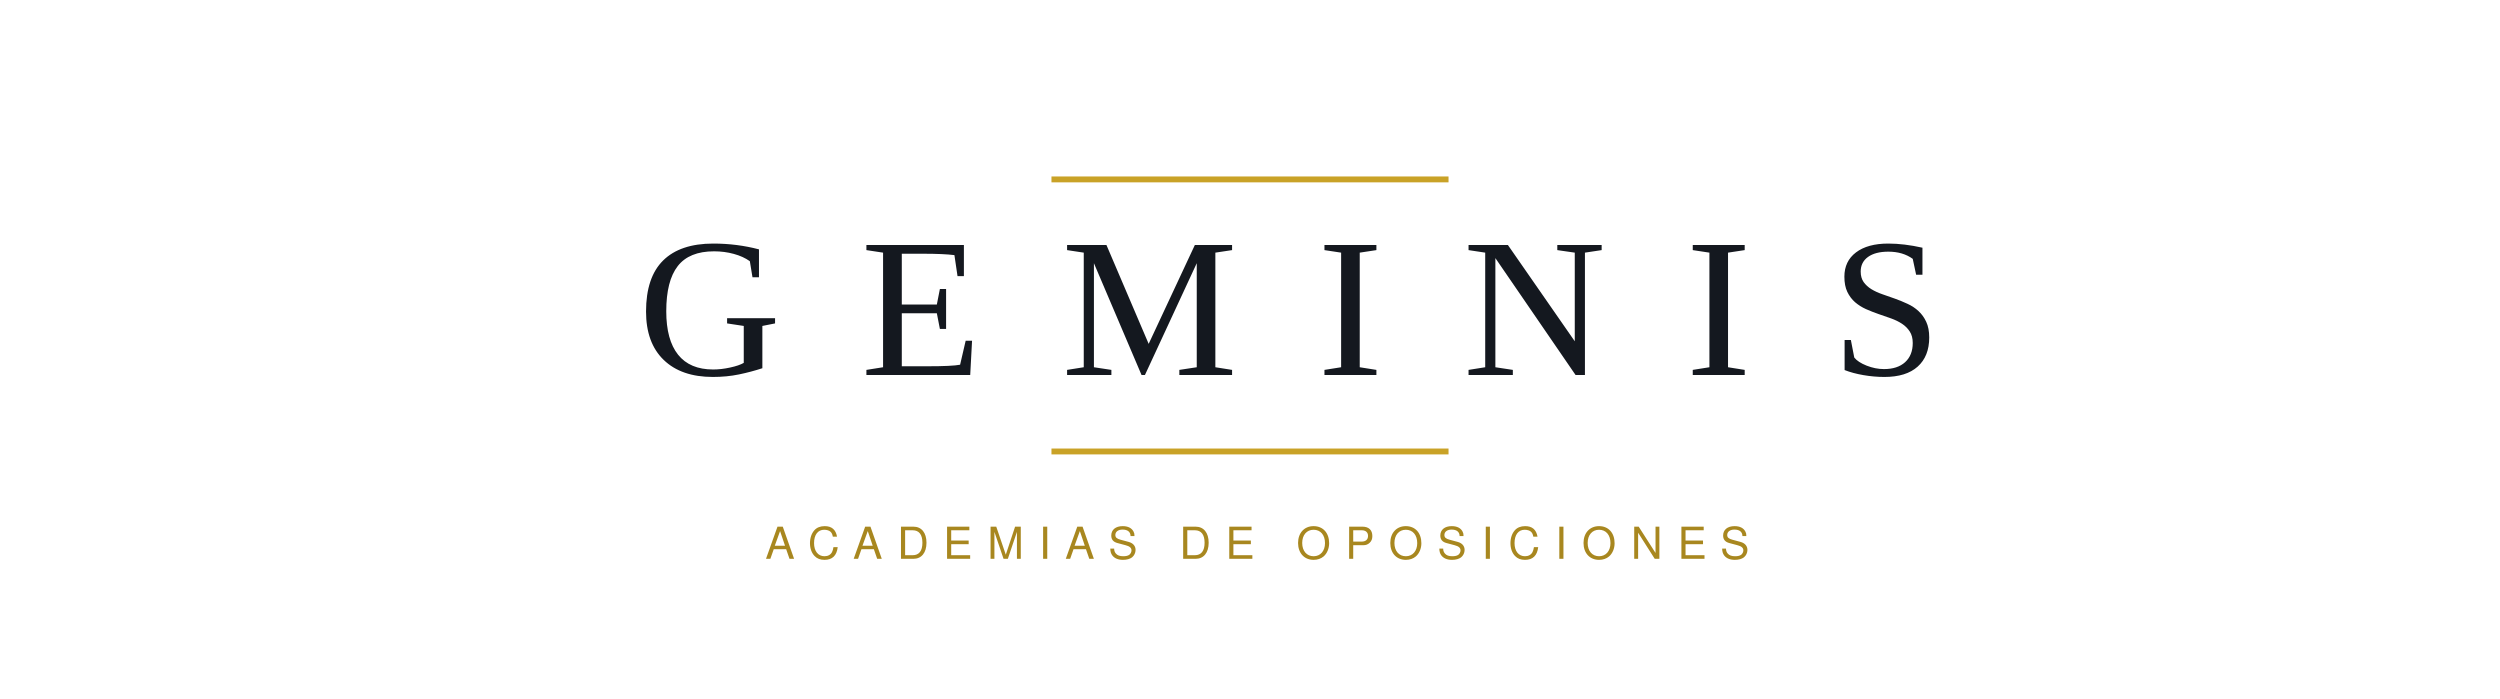
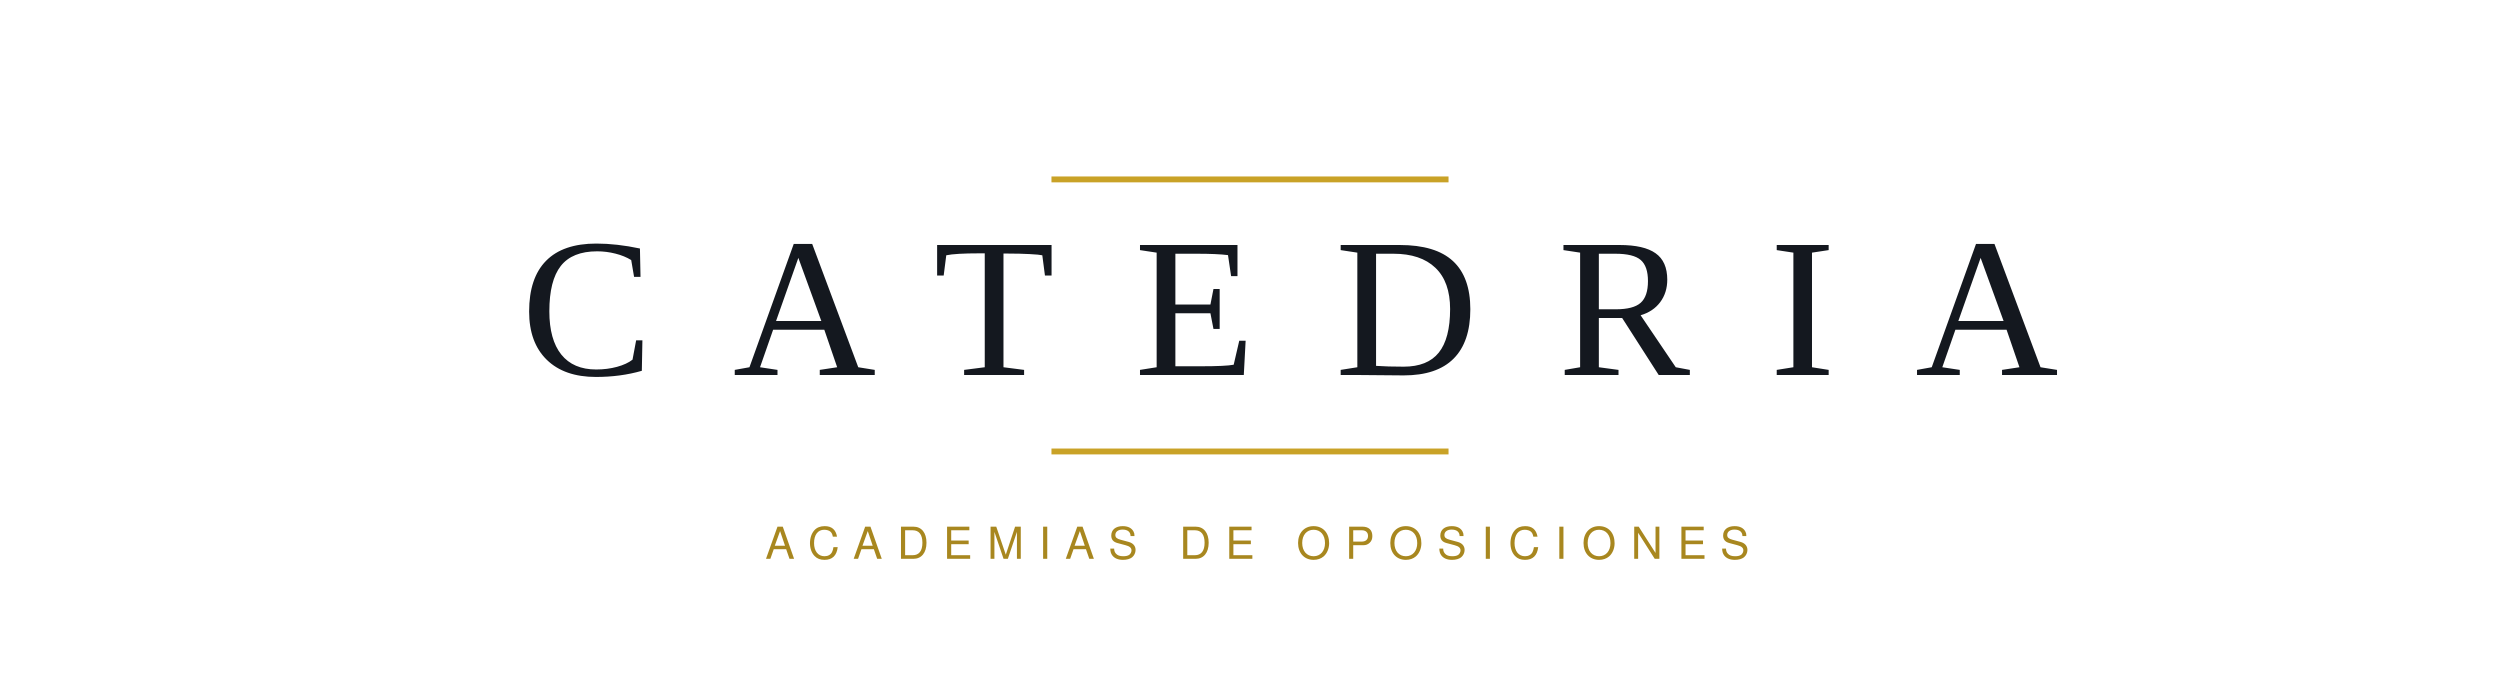
<svg xmlns="http://www.w3.org/2000/svg" width="680" height="190" viewBox="0 0 680 190">
  <rect x="286" y="48" width="108" height="1.6" fill="#c9a227" />
-   <text x="350.8" y="102" text-anchor="middle" font-family="Georgia, 'Times New Roman', serif" font-size="54" letter-spacing="21.6" fill="#14181f">GEMINIS</text>
+   <text x="350.8" y="102" text-anchor="middle" font-family="Georgia, 'Times New Roman', serif" font-size="54" letter-spacing="21.6" fill="#14181f">CATEDRIA</text>
  <rect x="286" y="122" width="108" height="1.6" fill="#c9a227" />
  <text x="342" y="152" text-anchor="middle" font-family="Helvetica, Arial, sans-serif" font-size="12" letter-spacing="4" fill="#a8871f">ACADEMIAS DE OPOSICIONES</text>
</svg>
